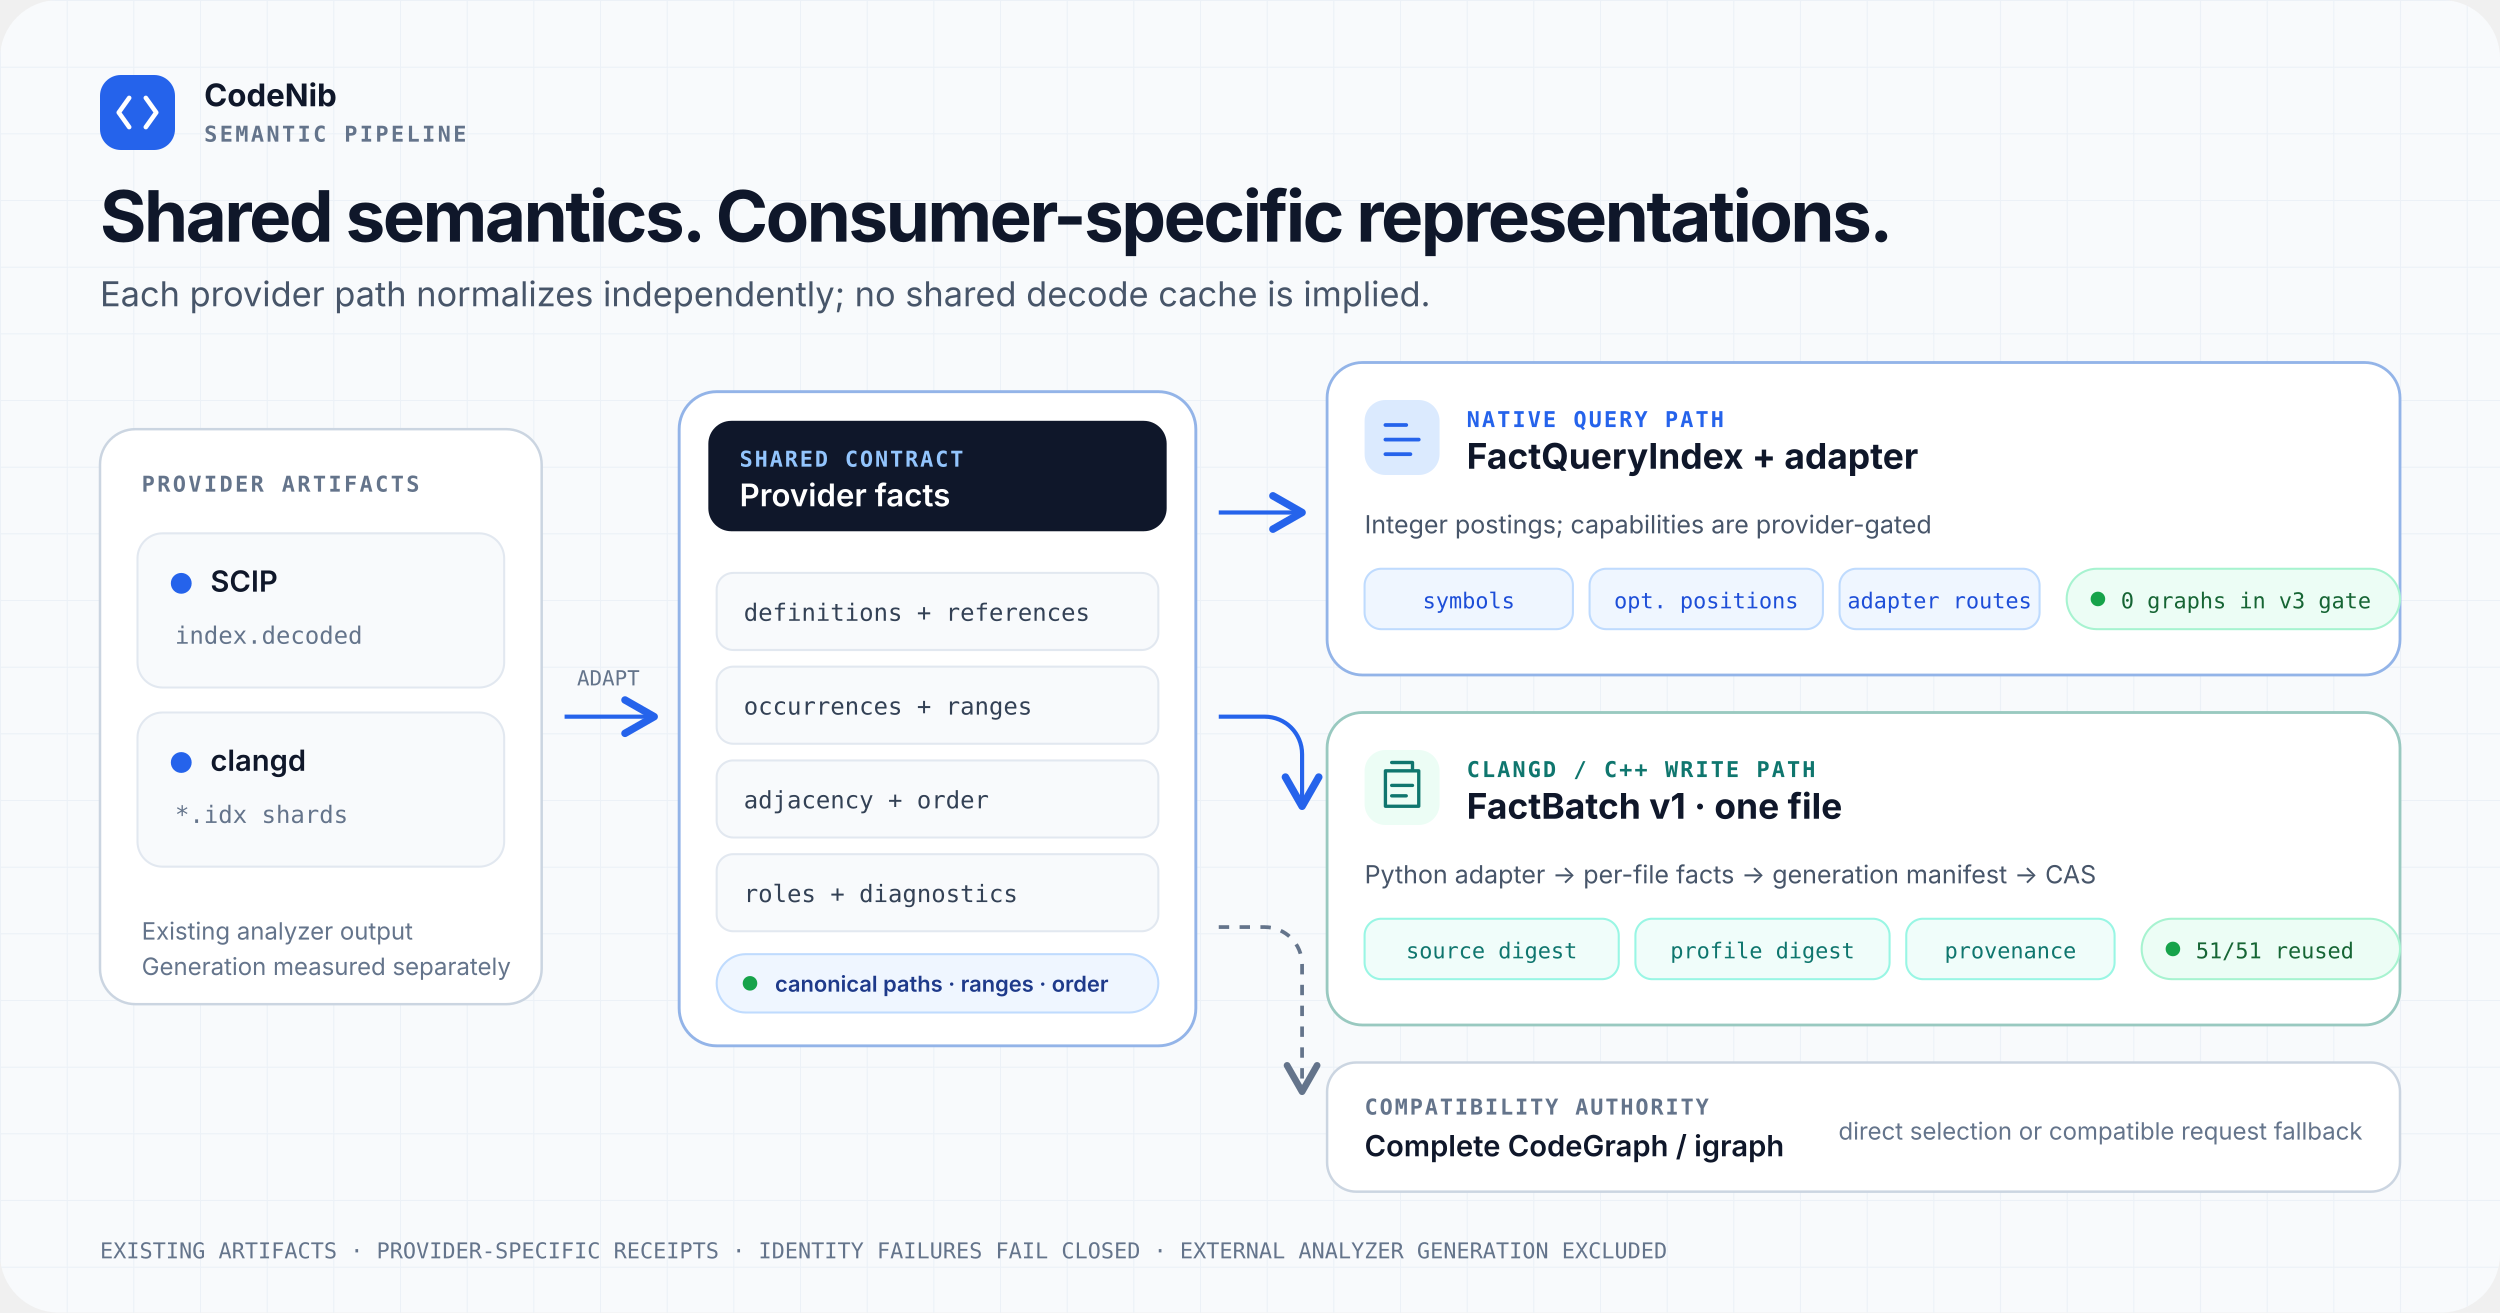
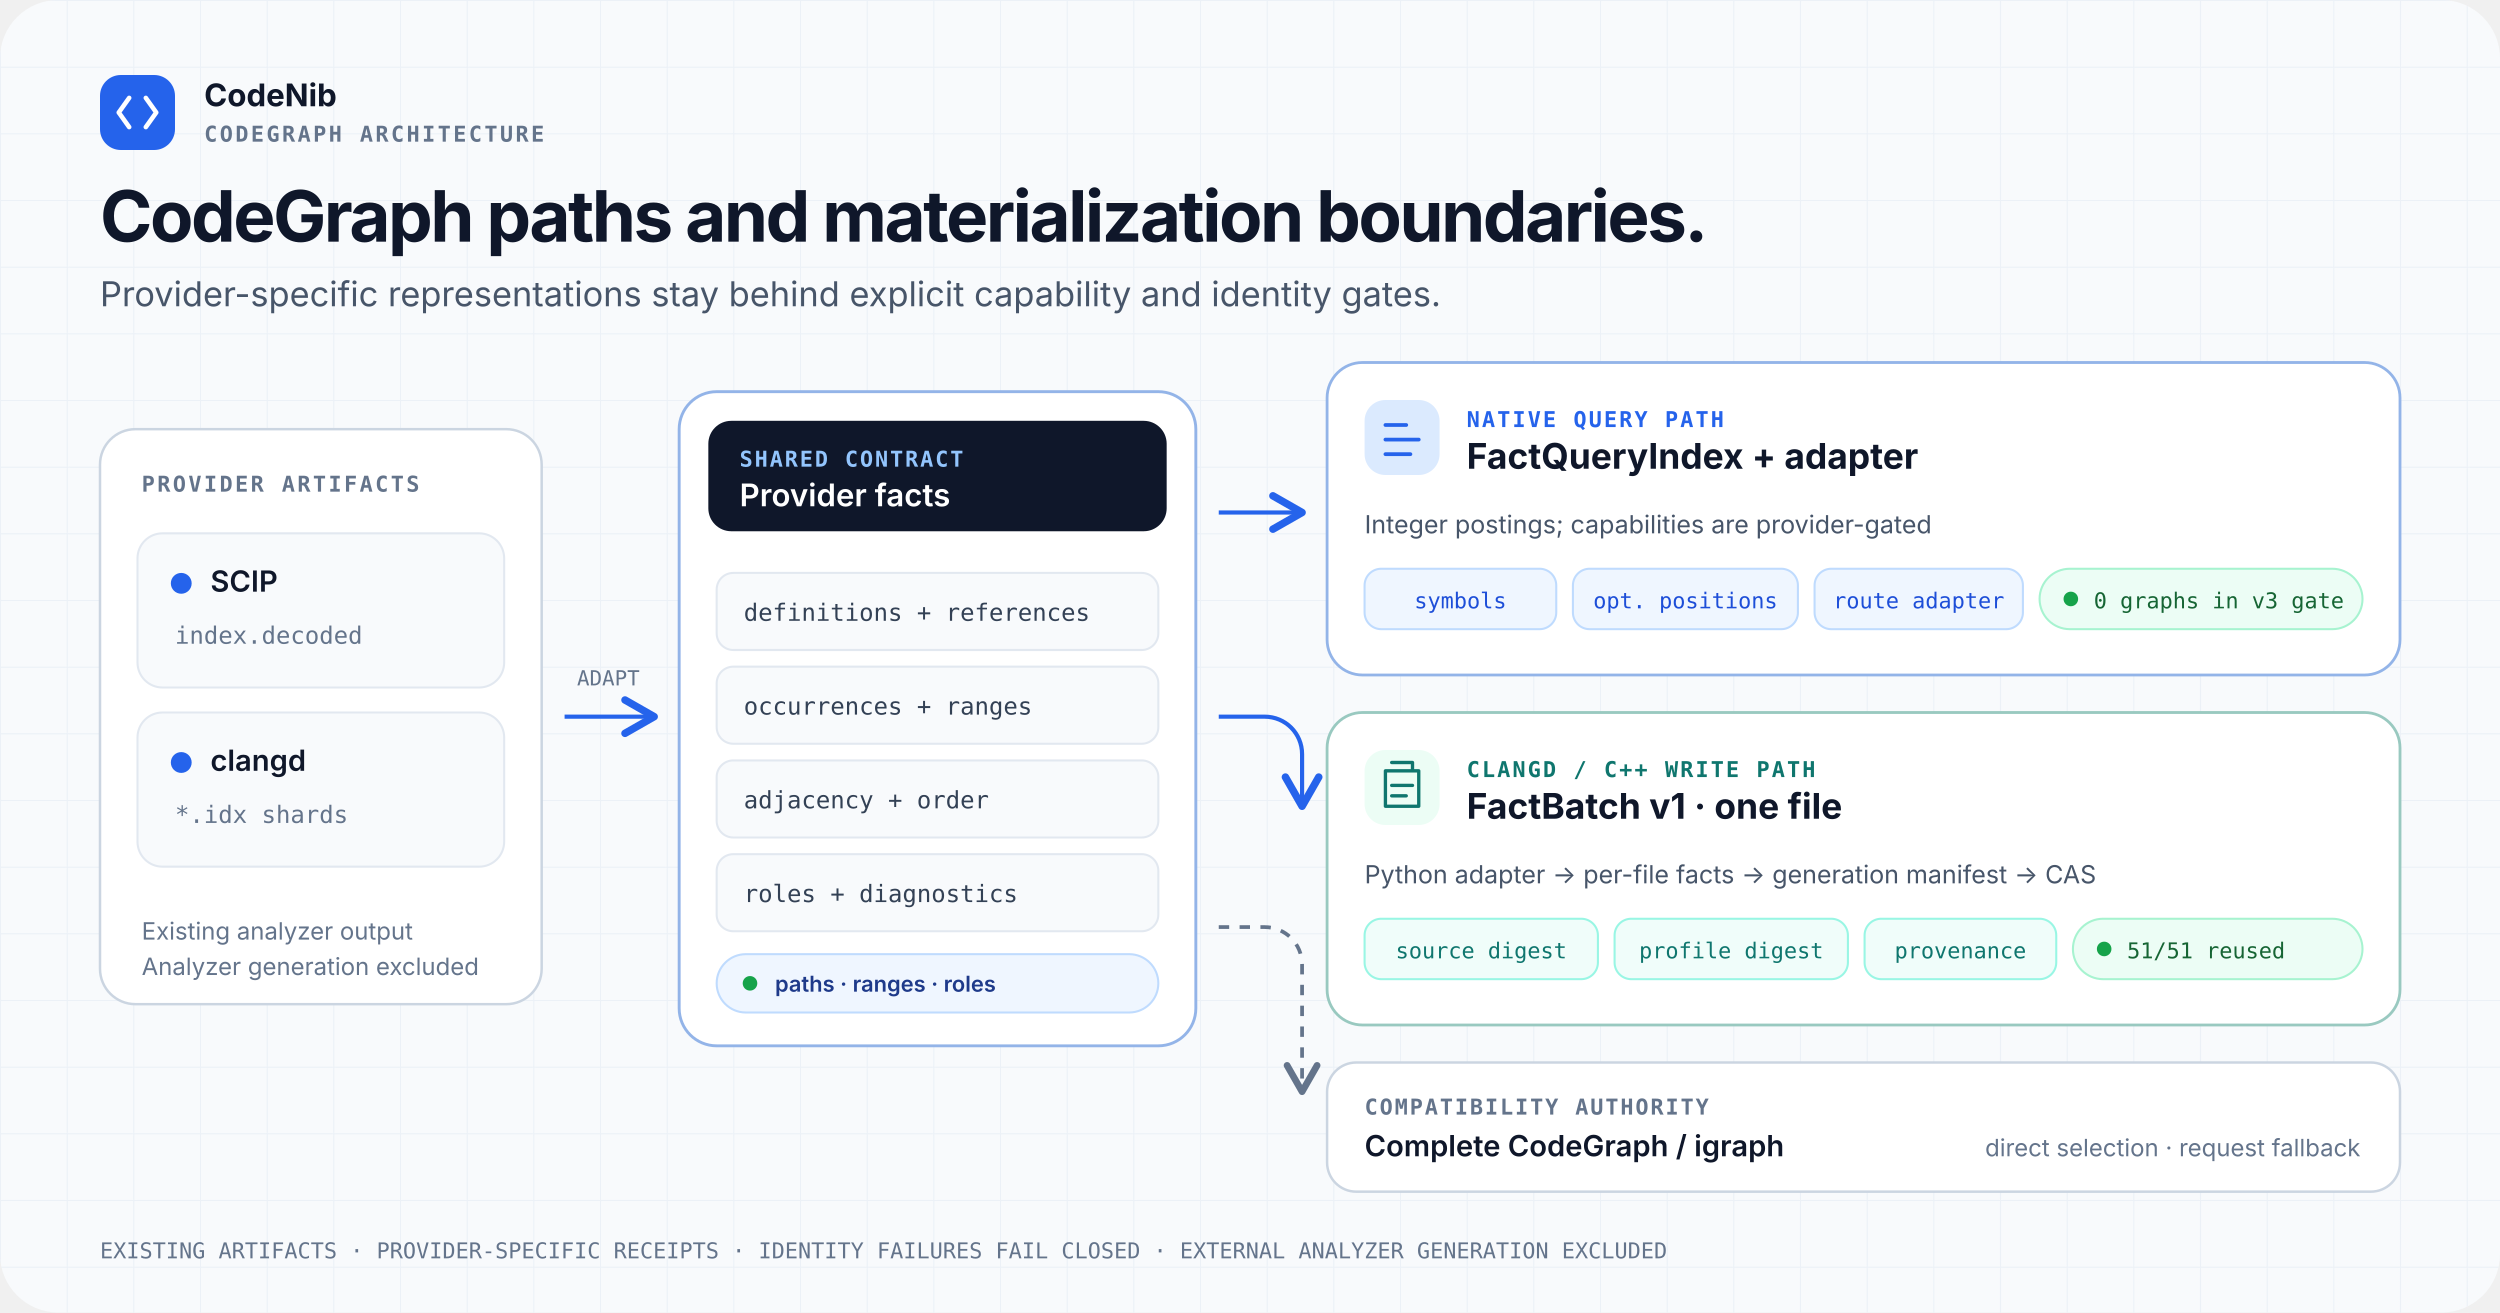
<svg xmlns="http://www.w3.org/2000/svg" width="1200" height="630" viewBox="0 0 1200 630" role="img" aria-labelledby="title description">
  <defs>
    <pattern id="grid" width="32" height="32" patternUnits="userSpaceOnUse">
      <path d="M32 0H0V32" fill="none" stroke="#dbe5f1" stroke-width="1" opacity=".42" />
    </pattern>
    <marker id="arrow" markerWidth="10" markerHeight="10" refX="8" refY="5" orient="auto" markerUnits="strokeWidth">
      <path d="M1 1l7 4-7 4" fill="none" stroke="#2563eb" stroke-width="1.8" stroke-linecap="round" stroke-linejoin="round" />
    </marker>
    <marker id="arrow-muted" markerWidth="10" markerHeight="10" refX="8" refY="5" orient="auto" markerUnits="strokeWidth">
      <path d="M1 1l7 4-7 4" fill="none" stroke="#64748b" stroke-width="1.8" stroke-linecap="round" stroke-linejoin="round" />
    </marker>
  </defs>
  <rect width="1200" height="630" rx="28" fill="#f8fafc" />
  <rect width="1200" height="630" rx="28" fill="url(#grid)" />
  <g font-family="Geist, Inter, ui-sans-serif, system-ui, sans-serif">
    <g transform="translate(48 36)">
      <rect width="36" height="36" rx="10" fill="#2563eb" />
      <path d="m14 11-5 7 5 7m8-14 5 7-5 7" fill="none" stroke="#fff" stroke-width="2.2" stroke-linecap="round" stroke-linejoin="round" />
      <text x="50" y="15" fill="#0f172a" font-size="15" font-weight="650">CodeNib</text>
-       <text x="50" y="32" fill="#64748b" font-family="Geist Mono, ui-monospace, monospace" font-size="10.5" font-weight="620" letter-spacing="1.15">SEMANTIC PIPELINE</text>
+       <text x="50" y="32" fill="#64748b" font-family="Geist Mono, ui-monospace, monospace" font-size="10.5" font-weight="620" letter-spacing="1.15">CODEGRAPH ARCHITECTURE</text>
    </g>
-     <text x="48" y="116" fill="#0f172a" font-size="34" font-weight="660" letter-spacing="-1.15">Shared semantics. Consumer-specific representations.</text>
-     <text x="48" y="147" fill="#475569" font-size="16.5">Each provider path normalizes independently; no shared decode cache is implied.</text>
+     <text x="48" y="116" fill="#0f172a" font-size="34" font-weight="660" letter-spacing="-1.15">CodeGraph paths and materialization boundaries.</text>
+     <text x="48" y="147" fill="#475569" font-size="16.5">Provider-specific representations stay behind explicit capability and identity gates.</text>
    <g transform="translate(48 206)">
      <rect width="212" height="276" rx="17" fill="#fff" stroke="#cbd5e1" stroke-width="1.2" />
      <text x="20" y="30" fill="#64748b" font-family="Geist Mono, ui-monospace, monospace" font-size="10.5" font-weight="680" letter-spacing="1.15">PROVIDER ARTIFACTS</text>
      <g transform="translate(18 50)">
        <rect width="176" height="74" rx="12" fill="#f8fafc" stroke="#e2e8f0" />
        <circle cx="21" cy="24" r="5" fill="#2563eb" />
        <text x="35" y="28" fill="#0f172a" font-size="14" font-weight="640">SCIP</text>
        <text x="18" y="53" fill="#64748b" font-family="Geist Mono, ui-monospace, monospace" font-size="11.5">index.decoded</text>
      </g>
      <g transform="translate(18 136)">
        <rect width="176" height="74" rx="12" fill="#f8fafc" stroke="#e2e8f0" />
        <circle cx="21" cy="24" r="5" fill="#2563eb" />
        <text x="35" y="28" fill="#0f172a" font-size="14" font-weight="640">clangd</text>
        <text x="18" y="53" fill="#64748b" font-family="Geist Mono, ui-monospace, monospace" font-size="11.5">*.idx shards</text>
      </g>
      <text x="20" y="245" fill="#64748b" font-size="11.5">Existing analyzer output</text>
-       <text x="20" y="262" fill="#64748b" font-size="11.5">Generation measured separately</text>
+       <text x="20" y="262" fill="#64748b" font-size="11.5">Analyzer generation excluded</text>
    </g>
    <path d="M271 344h43" fill="none" stroke="#2563eb" stroke-width="2" marker-end="url(#arrow)" />
    <text x="292" y="329" text-anchor="middle" fill="#64748b" font-family="Geist Mono, ui-monospace, monospace" font-size="10">ADAPT</text>
    <g transform="translate(326 188)">
      <rect width="248" height="314" rx="18" fill="#fff" stroke="#93b4e8" stroke-width="1.4" />
      <rect x="14" y="14" width="220" height="53" rx="11" fill="#0f172a" />
      <text x="29" y="36" fill="#93c5fd" font-family="Geist Mono, ui-monospace, monospace" font-size="10.5" font-weight="650" letter-spacing=".9">SHARED CONTRACT</text>
      <text x="29" y="55" fill="#fff" font-size="15" font-weight="640">Provider facts</text>
      <g transform="translate(18 87)" font-family="Geist Mono, ui-monospace, monospace" font-size="11.5">
        <g fill="#f8fafc" stroke="#e2e8f0">
          <rect width="212" height="37" rx="8" />
          <rect y="45" width="212" height="37" rx="8" />
          <rect y="90" width="212" height="37" rx="8" />
          <rect y="135" width="212" height="37" rx="8" />
        </g>
        <g fill="#334155">
          <text x="13" y="23">definitions + references</text>
          <text x="13" y="68">occurrences + ranges</text>
          <text x="13" y="113">adjacency + order</text>
          <text x="13" y="158">roles + diagnostics</text>
        </g>
      </g>
      <g transform="translate(18 270)">
        <rect width="212" height="28" rx="14" fill="#eff6ff" stroke="#bfdbfe" />
        <circle cx="16" cy="14" r="3.5" fill="#16a34a" />
-         <text x="28" y="18" fill="#1e3a8a" font-size="10.5" font-weight="620">canonical paths · ranges · order</text>
+         <text x="28" y="18" fill="#1e3a8a" font-size="10.5" font-weight="620">paths · ranges · roles</text>
      </g>
    </g>
    <path d="M585 246h40" fill="none" stroke="#2563eb" stroke-width="2" marker-end="url(#arrow)" />
    <path d="M585 344h22c10 0 18 8 18 18v25" fill="none" stroke="#2563eb" stroke-width="2" marker-end="url(#arrow)" />
    <path d="M585 445h22c10 0 18 8 18 18v61" fill="none" stroke="#64748b" stroke-width="1.8" stroke-dasharray="5 5" marker-end="url(#arrow-muted)" />
    <g transform="translate(637 174)">
      <rect width="515" height="150" rx="17" fill="#fff" stroke="#93b4e8" stroke-width="1.35" />
      <rect x="18" y="18" width="36" height="36" rx="10" fill="#dbeafe" />
      <path d="M28 37h16M28 30h10M28 44h12" fill="none" stroke="#2563eb" stroke-width="1.8" stroke-linecap="round" />
      <text x="67" y="31" fill="#2563eb" font-family="Geist Mono, ui-monospace, monospace" font-size="10.5" font-weight="680" letter-spacing="1">NATIVE QUERY PATH</text>
      <text x="67" y="51" fill="#0f172a" font-size="17" font-weight="650">FactQueryIndex + adapter</text>
      <text x="18" y="82" fill="#475569" font-size="12">Integer postings; capabilities are provider-gated</text>
      <g transform="translate(18 99)" font-family="Geist Mono, ui-monospace, monospace" font-size="10.5">
-         <rect width="100" height="29" rx="8" fill="#eff6ff" stroke="#bfdbfe" />
-         <rect x="108" width="112" height="29" rx="8" fill="#eff6ff" stroke="#bfdbfe" />
-         <rect x="228" width="96" height="29" rx="8" fill="#eff6ff" stroke="#bfdbfe" />
-         <text x="50" y="19" text-anchor="middle" fill="#1d4ed8">symbols</text>
-         <text x="164" y="19" text-anchor="middle" fill="#1d4ed8">opt. positions</text>
-         <text x="276" y="19" text-anchor="middle" fill="#1d4ed8">adapter routes</text>
-         <rect x="337" width="160" height="29" rx="14.5" fill="#ecfdf5" stroke="#a7f3d0" />
-         <circle cx="352" cy="14.5" r="3.5" fill="#16a34a" />
-         <text x="363" y="19" fill="#166534">0 graphs in v3 gate</text>
+         <rect width="92" height="29" rx="8" fill="#eff6ff" stroke="#bfdbfe" />
+         <rect x="100" width="108" height="29" rx="8" fill="#eff6ff" stroke="#bfdbfe" />
+         <rect x="216" width="100" height="29" rx="8" fill="#eff6ff" stroke="#bfdbfe" />
+         <text x="46" y="19" text-anchor="middle" fill="#1d4ed8">symbols</text>
+         <text x="154" y="19" text-anchor="middle" fill="#1d4ed8">opt. positions</text>
+         <text x="266" y="19" text-anchor="middle" fill="#1d4ed8">route adapter</text>
+         <rect x="324" width="155" height="29" rx="14.5" fill="#ecfdf5" stroke="#a7f3d0" />
+         <circle cx="339" cy="14.5" r="3.5" fill="#16a34a" />
+         <text x="350" y="19" fill="#166534">0 graphs in v3 gate</text>
      </g>
    </g>
    <g transform="translate(637 342)">
      <rect width="515" height="150" rx="17" fill="#fff" stroke="#99c9c0" stroke-width="1.35" />
      <rect x="18" y="18" width="36" height="36" rx="10" fill="#ecfdf5" />
      <path d="M28 28h16v17H28zM31 24h10v4H31m0 7h10m-10 5h7" fill="none" stroke="#0f766e" stroke-width="1.6" stroke-linecap="round" stroke-linejoin="round" />
      <text x="67" y="31" fill="#0f766e" font-family="Geist Mono, ui-monospace, monospace" font-size="10.5" font-weight="680" letter-spacing="1">CLANGD / C++ WRITE PATH</text>
      <text x="67" y="51" fill="#0f172a" font-size="17" font-weight="650">FactBatch v1 · one file</text>
      <text x="18" y="82" fill="#475569" font-size="12">Python adapter → per-file facts → generation manifest → CAS</text>
      <g transform="translate(18 99)" font-family="Geist Mono, ui-monospace, monospace" font-size="10.5">
-         <rect width="122" height="29" rx="8" fill="#f0fdfa" stroke="#99f6e4" />
-         <rect x="130" width="122" height="29" rx="8" fill="#f0fdfa" stroke="#99f6e4" />
-         <rect x="260" width="100" height="29" rx="8" fill="#f0fdfa" stroke="#99f6e4" />
-         <text x="61" y="19" text-anchor="middle" fill="#0f766e">source digest</text>
-         <text x="191" y="19" text-anchor="middle" fill="#0f766e">profile digest</text>
-         <text x="310" y="19" text-anchor="middle" fill="#0f766e">provenance</text>
-         <rect x="373" width="124" height="29" rx="14.5" fill="#ecfdf5" stroke="#a7f3d0" />
-         <circle cx="388" cy="14.5" r="3.5" fill="#16a34a" />
-         <text x="399" y="19" fill="#166534">51/51 reused</text>
+         <rect width="112" height="29" rx="8" fill="#f0fdfa" stroke="#99f6e4" />
+         <rect x="120" width="112" height="29" rx="8" fill="#f0fdfa" stroke="#99f6e4" />
+         <rect x="240" width="92" height="29" rx="8" fill="#f0fdfa" stroke="#99f6e4" />
+         <text x="56" y="19" text-anchor="middle" fill="#0f766e">source digest</text>
+         <text x="176" y="19" text-anchor="middle" fill="#0f766e">profile digest</text>
+         <text x="286" y="19" text-anchor="middle" fill="#0f766e">provenance</text>
+         <rect x="340" width="139" height="29" rx="14.5" fill="#ecfdf5" stroke="#a7f3d0" />
+         <circle cx="355" cy="14.5" r="3.5" fill="#16a34a" />
+         <text x="366" y="19" fill="#166534">51/51 reused</text>
      </g>
    </g>
    <g transform="translate(637 510)">
      <rect width="515" height="62" rx="14" fill="#fff" stroke="#cbd5e1" stroke-width="1.2" />
      <text x="18" y="25" fill="#64748b" font-family="Geist Mono, ui-monospace, monospace" font-size="10.5" font-weight="680" letter-spacing=".9">COMPATIBILITY AUTHORITY</text>
      <text x="18" y="45" fill="#0f172a" font-size="14" font-weight="640">Complete CodeGraph / igraph</text>
-       <text x="497" y="37" text-anchor="end" fill="#64748b" font-size="11.5">direct selection or compatible request fallback</text>
+       <text x="496" y="45" text-anchor="end" fill="#64748b" font-size="11.5">direct selection · request fallback</text>
    </g>
    <text x="48" y="604" fill="#64748b" font-family="Geist Mono, ui-monospace, monospace" font-size="10.5">EXISTING ARTIFACTS · PROVIDER-SPECIFIC RECEIPTS · IDENTITY FAILURES FAIL CLOSED · EXTERNAL ANALYZER GENERATION EXCLUDED</text>
  </g>
</svg>
